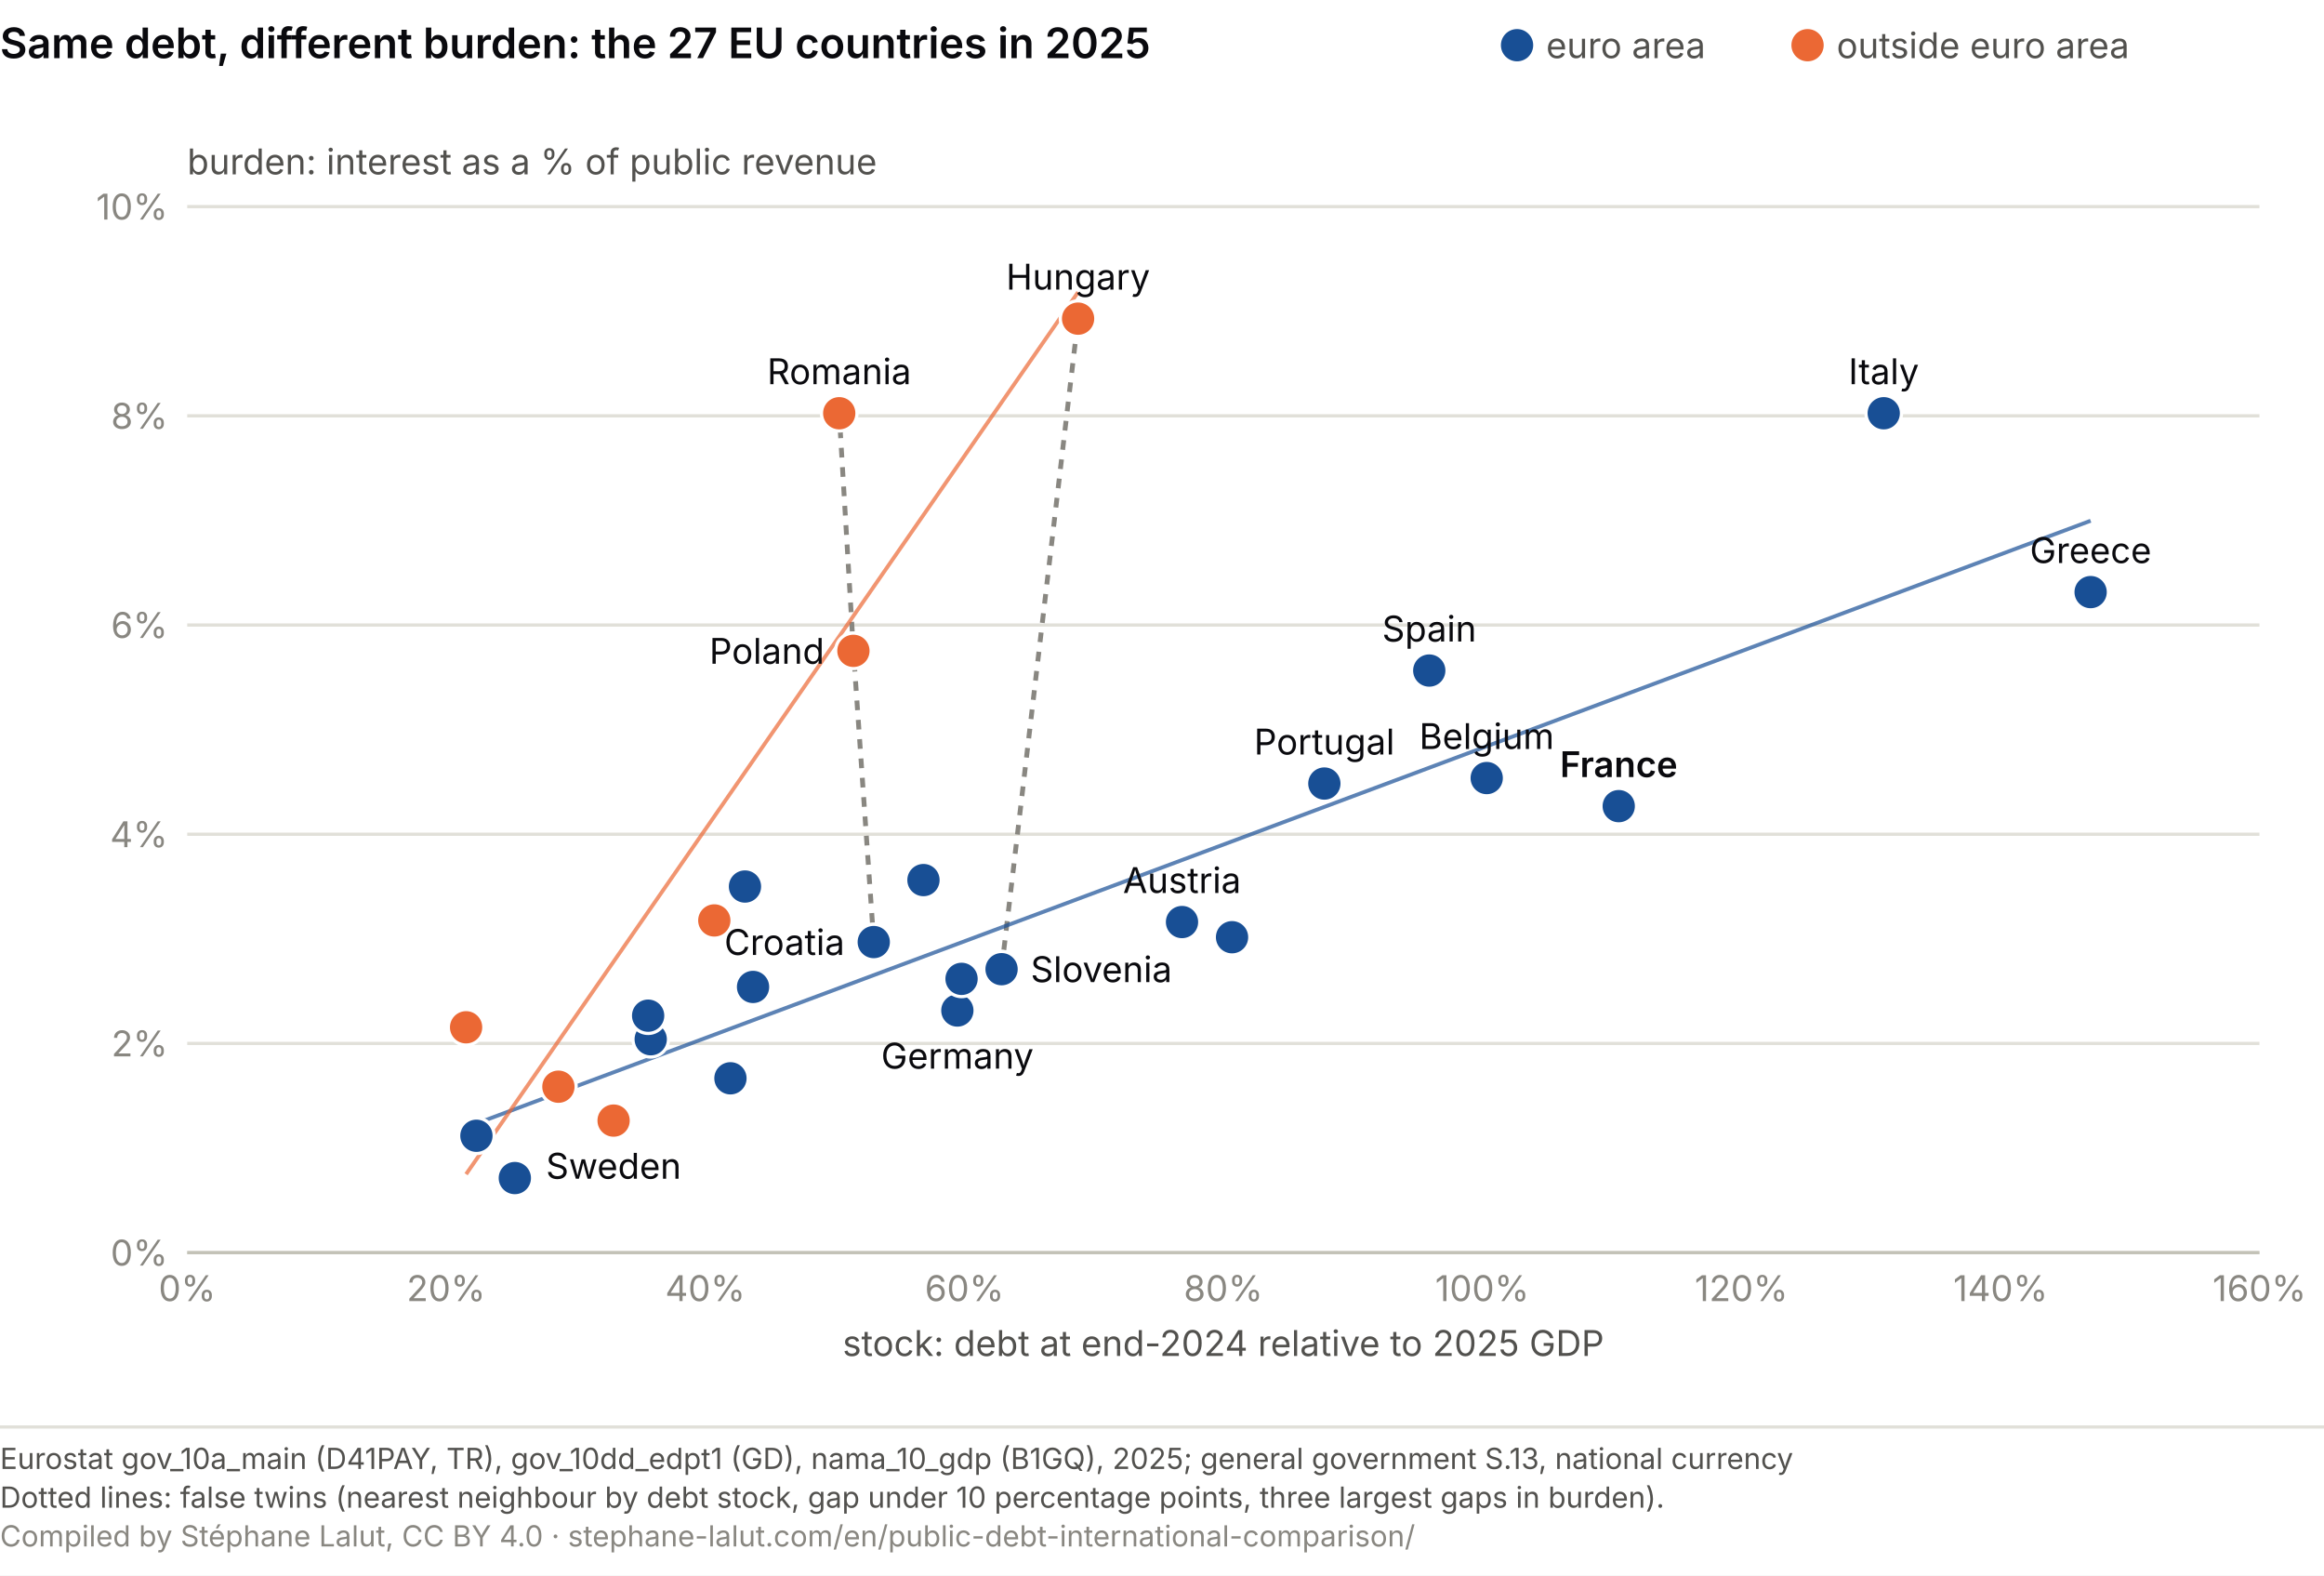
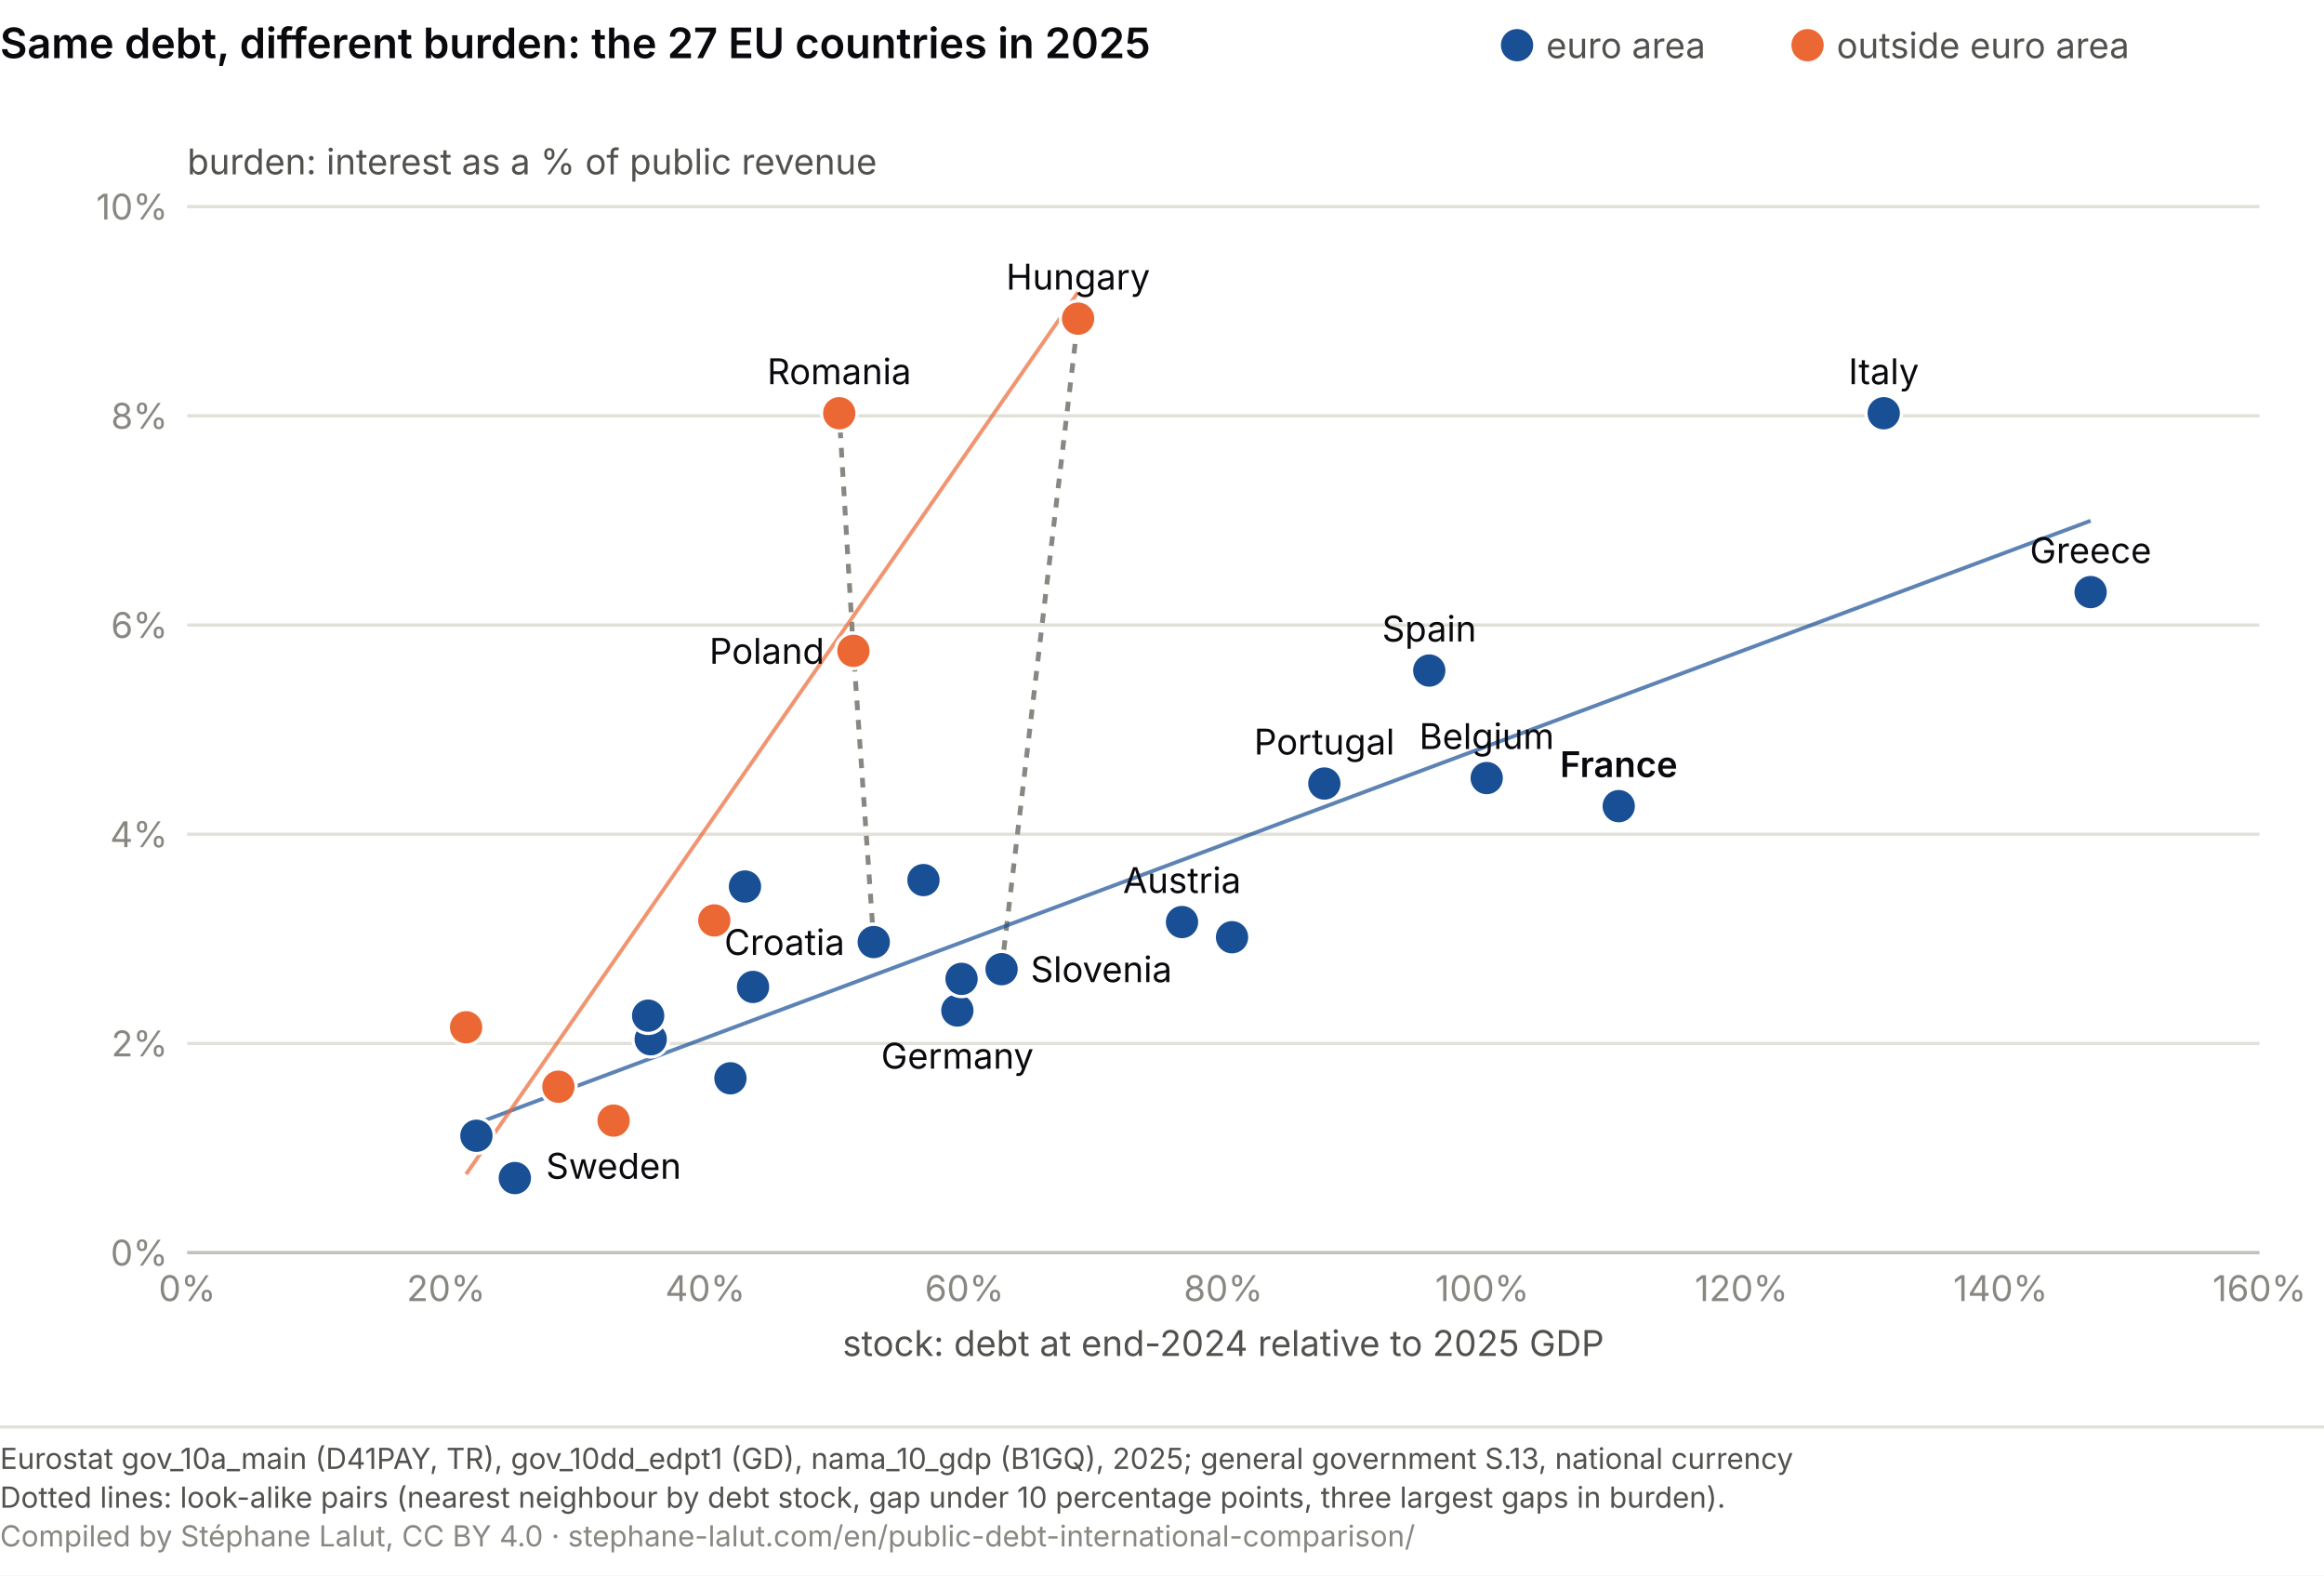
<svg xmlns="http://www.w3.org/2000/svg" viewBox="0 0 720 488" role="img" font-variant-numeric="tabular-nums" aria-labelledby="mc-t mc-d" font-family="system-ui, -apple-system, Segoe UI, sans-serif">
  <rect width="720" height="488" fill="#ffffff" />
  <text x="0" y="18" font-size="13" font-weight="600" fill="#0A0A0E">Same debt, different burden: the 27 EU countries in 2025</text>
  <circle cx="470.0" cy="14.0" r="5" fill="#184f95" />
  <text x="479.0" y="18.0" font-size="11" fill="#52514e">euro area</text>
  <circle cx="560.0" cy="14.0" r="5" fill="#eb6834" />
  <text x="569.0" y="18.0" font-size="11" fill="#52514e">outside euro area</text>
  <line x1="58.0" y1="388.0" x2="700.0" y2="388.0" stroke="#e1e0d9" />
  <text x="52.0" y="392.0" font-size="11" fill="#898781" text-anchor="end">0%</text>
  <line x1="58.0" y1="323.2" x2="700.0" y2="323.2" stroke="#e1e0d9" />
  <text x="52.0" y="327.2" font-size="11" fill="#898781" text-anchor="end">2%</text>
  <line x1="58.0" y1="258.4" x2="700.0" y2="258.4" stroke="#e1e0d9" />
  <text x="52.0" y="262.4" font-size="11" fill="#898781" text-anchor="end">4%</text>
  <line x1="58.0" y1="193.6" x2="700.0" y2="193.6" stroke="#e1e0d9" />
  <text x="52.0" y="197.6" font-size="11" fill="#898781" text-anchor="end">6%</text>
  <line x1="58.0" y1="128.8" x2="700.0" y2="128.8" stroke="#e1e0d9" />
  <text x="52.0" y="132.8" font-size="11" fill="#898781" text-anchor="end">8%</text>
  <line x1="58.0" y1="64.0" x2="700.0" y2="64.0" stroke="#e1e0d9" />
  <text x="52.0" y="68.0" font-size="11" fill="#898781" text-anchor="end">10%</text>
  <text x="58.0" y="54.0" font-size="11" fill="#52514e">burden: interest as a % of public revenue</text>
  <line x1="58.0" y1="388.0" x2="700.0" y2="388.0" stroke="#c3c2b7" />
  <text x="58.0" y="403.0" font-size="11" fill="#898781" text-anchor="middle">0%</text>
  <text x="138.2" y="403.0" font-size="11" fill="#898781" text-anchor="middle">20%</text>
  <text x="218.5" y="403.0" font-size="11" fill="#898781" text-anchor="middle">40%</text>
  <text x="298.8" y="403.0" font-size="11" fill="#898781" text-anchor="middle">60%</text>
  <text x="379.0" y="403.0" font-size="11" fill="#898781" text-anchor="middle">80%</text>
  <text x="459.2" y="403.0" font-size="11" fill="#898781" text-anchor="middle">100%</text>
  <text x="539.5" y="403.0" font-size="11" fill="#898781" text-anchor="middle">120%</text>
  <text x="619.8" y="403.0" font-size="11" fill="#898781" text-anchor="middle">140%</text>
  <text x="700.0" y="403.0" font-size="11" fill="#898781" text-anchor="middle">160%</text>
  <text x="379.0" y="420.0" font-size="11" fill="#52514e" text-anchor="middle">stock: debt at end-2024 relative to 2025 GDP</text>
  <line x1="310.3" y1="300.2" x2="334.0" y2="98.7" stroke="#898781" stroke-width="1.5" stroke-dasharray="3 3" />
  <line x1="270.7" y1="291.8" x2="264.4" y2="201.6" stroke="#898781" stroke-width="1.5" stroke-dasharray="3 3" />
  <line x1="264.4" y1="201.6" x2="260.0" y2="128.0" stroke="#898781" stroke-width="1.5" stroke-dasharray="3 3" />
  <line x1="147.6" y1="348.0" x2="647.7" y2="161.3" stroke="#184f95" stroke-width="1.2" opacity="0.7" />
  <line x1="144.4" y1="363.7" x2="334.0" y2="90.5" stroke="#eb6834" stroke-width="1.2" opacity="0.7" />
  <circle cx="460.6" cy="241.0" r="5.5" fill="#184f95" stroke="#fff" stroke-width="1" />
  <circle cx="144.4" cy="318.2" r="5.5" fill="#eb6834" stroke="#fff" stroke-width="1" />
  <circle cx="221.3" cy="285.1" r="5.5" fill="#eb6834" stroke="#fff" stroke-width="1" />
  <circle cx="173.0" cy="336.6" r="5.5" fill="#eb6834" stroke="#fff" stroke-width="1" />
  <circle cx="296.6" cy="313.0" r="5.5" fill="#184f95" stroke="#fff" stroke-width="1" />
  <circle cx="147.6" cy="351.8" r="5.5" fill="#184f95" stroke="#fff" stroke-width="1" />
  <circle cx="201.6" cy="321.9" r="5.5" fill="#184f95" stroke="#fff" stroke-width="1" />
  <circle cx="647.7" cy="183.4" r="5.5" fill="#184f95" stroke="#fff" stroke-width="1" />
  <circle cx="442.8" cy="207.7" r="5.5" fill="#184f95" stroke="#fff" stroke-width="1" />
  <circle cx="501.5" cy="249.7" r="5.5" fill="#184f95" stroke="#fff" stroke-width="1" />
  <circle cx="270.7" cy="291.8" r="5.5" fill="#184f95" stroke="#fff" stroke-width="1" />
  <circle cx="583.6" cy="128.0" r="5.5" fill="#184f95" stroke="#fff" stroke-width="1" />
  <circle cx="297.9" cy="303.2" r="5.5" fill="#184f95" stroke="#fff" stroke-width="1" />
  <circle cx="233.3" cy="305.7" r="5.5" fill="#184f95" stroke="#fff" stroke-width="1" />
  <circle cx="200.8" cy="314.6" r="5.5" fill="#184f95" stroke="#fff" stroke-width="1" />
  <circle cx="159.5" cy="364.9" r="5.5" fill="#184f95" stroke="#fff" stroke-width="1" />
  <circle cx="334.0" cy="98.7" r="5.5" fill="#eb6834" stroke="#fff" stroke-width="1" />
  <circle cx="230.8" cy="274.6" r="5.5" fill="#184f95" stroke="#fff" stroke-width="1" />
  <circle cx="226.3" cy="334.0" r="5.5" fill="#184f95" stroke="#fff" stroke-width="1" />
  <circle cx="366.2" cy="285.6" r="5.5" fill="#184f95" stroke="#fff" stroke-width="1" />
  <circle cx="264.4" cy="201.6" r="5.5" fill="#eb6834" stroke="#fff" stroke-width="1" />
  <circle cx="410.3" cy="242.7" r="5.5" fill="#184f95" stroke="#fff" stroke-width="1" />
  <circle cx="260.0" cy="128.0" r="5.5" fill="#eb6834" stroke="#fff" stroke-width="1" />
  <circle cx="310.3" cy="300.2" r="5.5" fill="#184f95" stroke="#fff" stroke-width="1" />
  <circle cx="286.1" cy="272.6" r="5.5" fill="#184f95" stroke="#fff" stroke-width="1" />
  <circle cx="381.7" cy="290.3" r="5.5" fill="#184f95" stroke="#fff" stroke-width="1" />
  <circle cx="190.1" cy="347.1" r="5.5" fill="#eb6834" stroke="#fff" stroke-width="1" />
  <text x="460.6" y="232.0" font-size="11" fill="#0A0A0E" text-anchor="middle">Belgium</text>
  <text x="296.6" y="331.0" font-size="11" fill="#0A0A0E" text-anchor="middle">Germany</text>
  <text x="647.7" y="174.4" font-size="11" fill="#0A0A0E" text-anchor="middle">Greece</text>
  <text x="442.8" y="198.7" font-size="11" fill="#0A0A0E" text-anchor="middle">Spain</text>
  <text x="501.5" y="240.7" font-size="11" fill="#0A0A0E" text-anchor="middle" font-weight="600">France</text>
  <text x="261.7" y="295.8" font-size="11" fill="#0A0A0E" text-anchor="end">Croatia</text>
  <text x="583.6" y="119.0" font-size="11" fill="#0A0A0E" text-anchor="middle">Italy</text>
  <text x="334.0" y="89.7" font-size="11" fill="#0A0A0E" text-anchor="middle">Hungary</text>
  <text x="366.2" y="276.6" font-size="11" fill="#0A0A0E" text-anchor="middle">Austria</text>
  <text x="255.4" y="205.6" font-size="11" fill="#0A0A0E" text-anchor="end">Poland</text>
  <text x="410.3" y="233.7" font-size="11" fill="#0A0A0E" text-anchor="middle">Portugal</text>
  <text x="260.0" y="119.0" font-size="11" fill="#0A0A0E" text-anchor="middle">Romania</text>
  <text x="319.3" y="304.2" font-size="11" fill="#0A0A0E" text-anchor="start">Slovenia</text>
  <text x="190.1" y="365.1" font-size="11" fill="#0A0A0E" text-anchor="middle">Sweden</text>
  <line x1="0" y1="442.0" x2="720" y2="442.0" stroke="#e1e0d9" />
  <text x="0" y="455.0" font-size="9" fill="#52514e">Eurostat gov_10a_main (D41PAY, TR), gov_10dd_edpt1 (GD), nama_10_gdp (B1GQ), 2025; general government S.13, national currency</text>
-   <text x="0" y="467.0" font-size="9" fill="#52514e">Dotted lines: false twins (nearest neighbour by debt stock, gap under 10 percentage points, three largest gaps in burden).</text>
+   <text x="0" y="467.0" font-size="9" fill="#52514e">Dotted lines: look-alike pairs (nearest neighbour by debt stock, gap under 10 percentage points, three largest gaps in burden).</text>
  <text x="0" y="479.0" font-size="9" fill="#898781">Compiled by Stéphane Lalut, CC BY 4.0 · stephane-lalut.com/en/public-debt-international-comparison/</text>
</svg>
